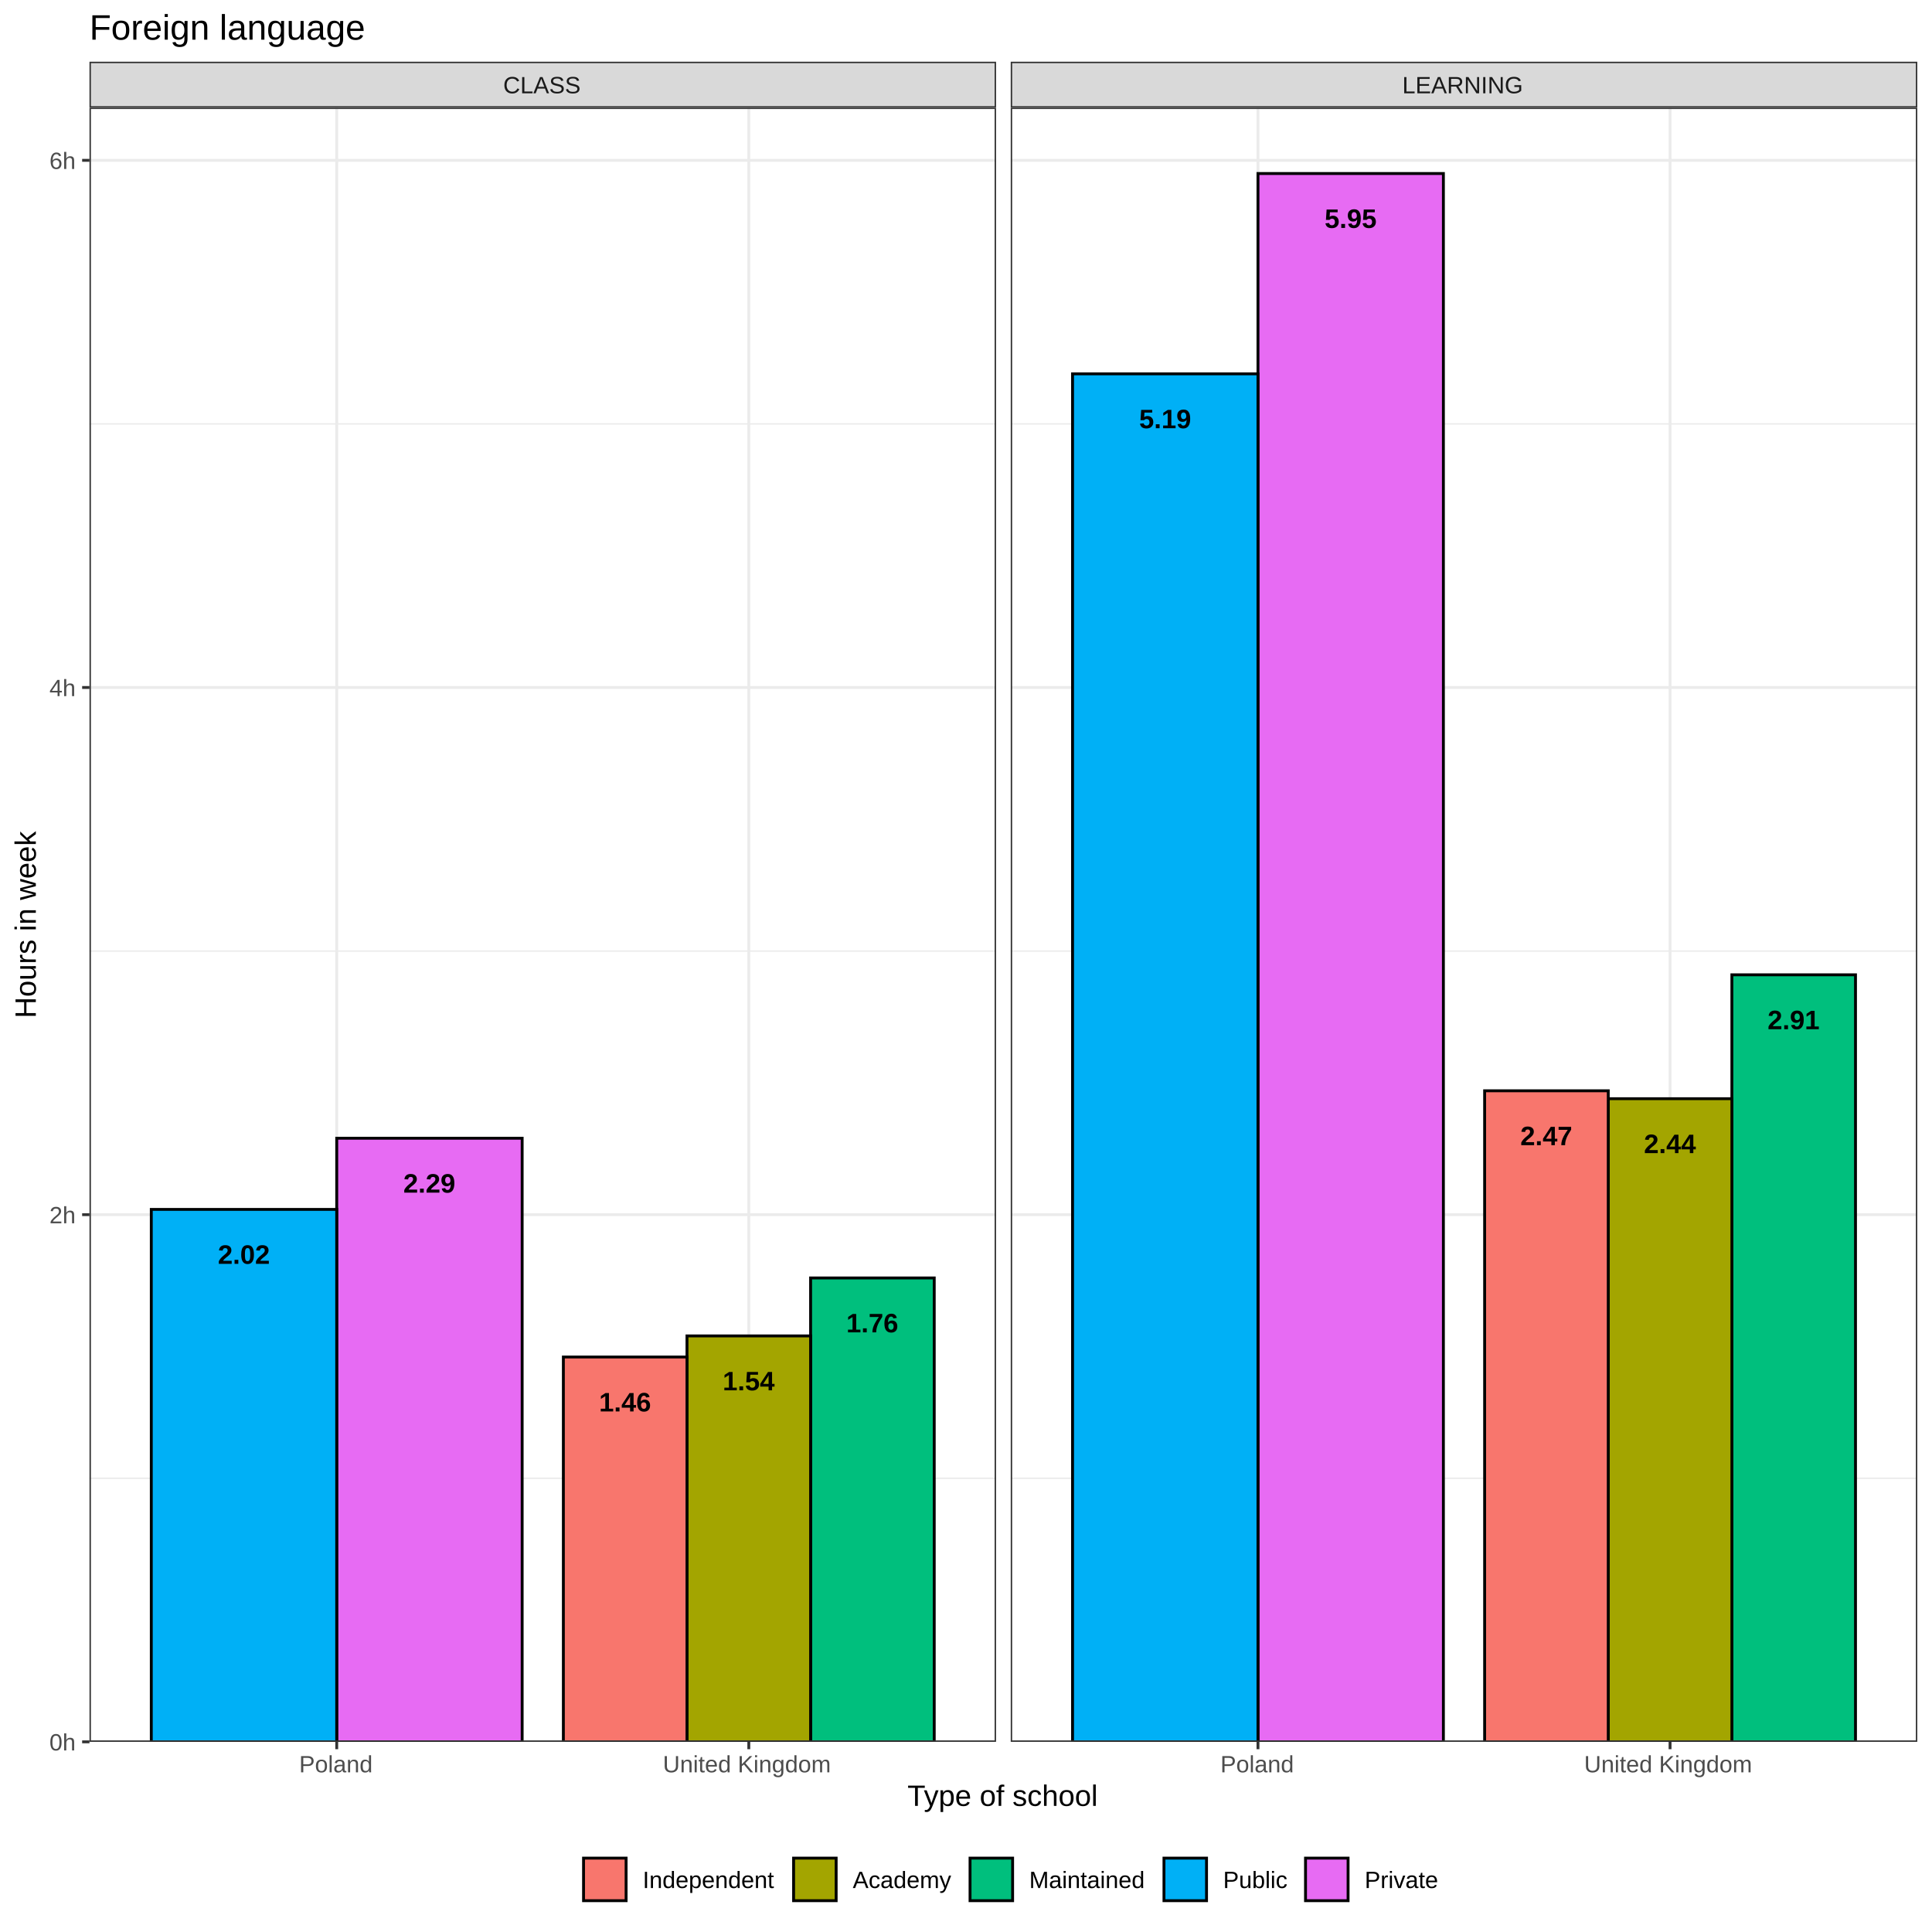
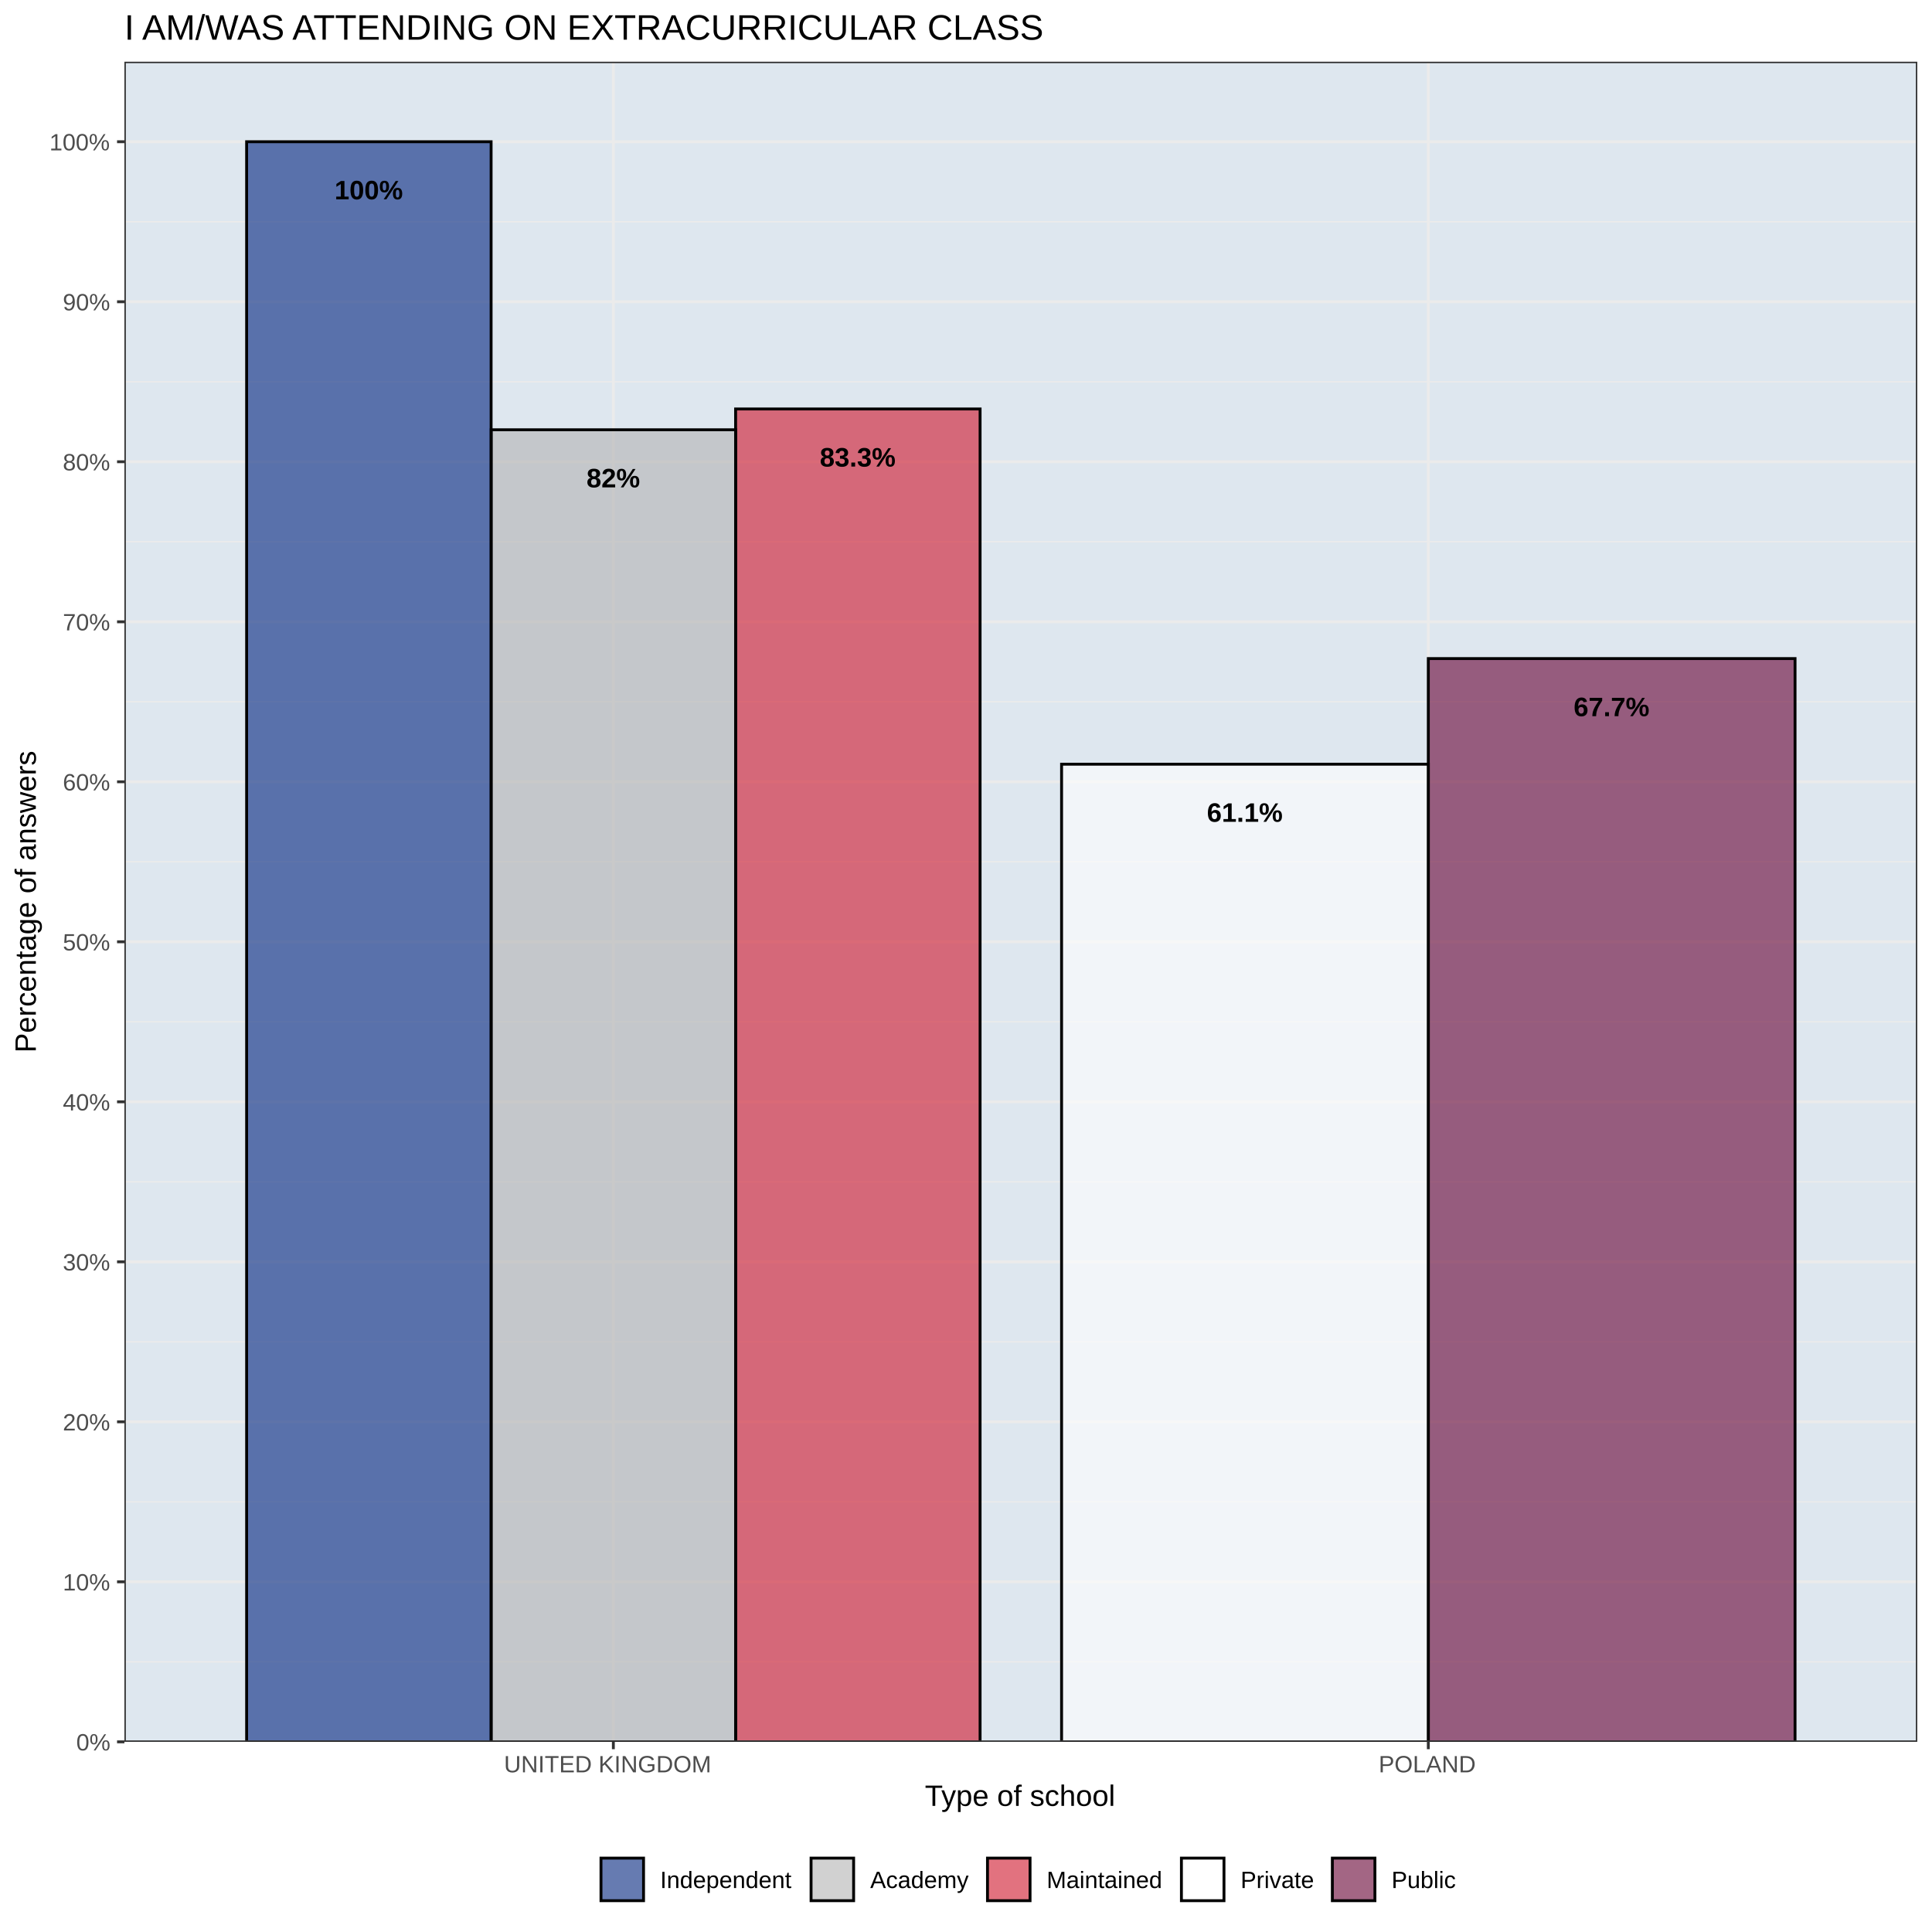
<svg xmlns="http://www.w3.org/2000/svg" viewBox="0 0 720.00 720.00">
  <defs>
    <style type="text/css">
    line, polyline, polygon, path, rect, circle {
      fill: none;
      stroke: #000000;
      stroke-linecap: round;
      stroke-linejoin: round;
      stroke-miterlimit: 10.00;
    }
  </style>
  </defs>
  <rect width="100%" height="100%" style="stroke: none; fill: #FFFFFF;" />
  <rect x="0.00" y="0.00" width="720.00" height="720.00" style="stroke-width: 1.07; stroke: #FFFFFF; fill: #FFFFFF;" />
  <defs>
-     <clipPath id="cpMzMuMzV8MzcxLjIwfDY0OS4xNHw0MC4xMA==">
-       <rect x="33.35" y="40.10" width="337.85" height="609.03" />
+     <clipPath id="cpNDYuMzZ8NzE0LjUyfDY0OS4xNHwyMy4wMQ==">
+       <rect x="46.36" y="23.01" width="668.16" height="626.13" />
    </clipPath>
  </defs>
-   <rect x="33.35" y="40.10" width="337.85" height="609.03" style="stroke-width: 1.07; stroke: none; fill: #FFFFFF;" clip-path="url(#cpMzMuMzV8MzcxLjIwfDY0OS4xNHw0MC4xMA==)" />
-   <polyline points="33.35,550.90 371.20,550.90 " style="stroke-width: 0.53; stroke: #EBEBEB; stroke-linecap: butt;" clip-path="url(#cpMzMuMzV8MzcxLjIwfDY0OS4xNHw0MC4xMA==)" />
-   <polyline points="33.35,354.44 371.20,354.44 " style="stroke-width: 0.53; stroke: #EBEBEB; stroke-linecap: butt;" clip-path="url(#cpMzMuMzV8MzcxLjIwfDY0OS4xNHw0MC4xMA==)" />
-   <polyline points="33.35,157.98 371.20,157.98 " style="stroke-width: 0.53; stroke: #EBEBEB; stroke-linecap: butt;" clip-path="url(#cpMzMuMzV8MzcxLjIwfDY0OS4xNHw0MC4xMA==)" />
-   <polyline points="33.35,649.14 371.20,649.14 " style="stroke-width: 1.07; stroke: #EBEBEB; stroke-linecap: butt;" clip-path="url(#cpMzMuMzV8MzcxLjIwfDY0OS4xNHw0MC4xMA==)" />
-   <polyline points="33.35,452.67 371.20,452.67 " style="stroke-width: 1.07; stroke: #EBEBEB; stroke-linecap: butt;" clip-path="url(#cpMzMuMzV8MzcxLjIwfDY0OS4xNHw0MC4xMA==)" />
-   <polyline points="33.35,256.21 371.20,256.21 " style="stroke-width: 1.07; stroke: #EBEBEB; stroke-linecap: butt;" clip-path="url(#cpMzMuMzV8MzcxLjIwfDY0OS4xNHw0MC4xMA==)" />
-   <polyline points="33.35,59.75 371.20,59.75 " style="stroke-width: 1.07; stroke: #EBEBEB; stroke-linecap: butt;" clip-path="url(#cpMzMuMzV8MzcxLjIwfDY0OS4xNHw0MC4xMA==)" />
-   <polyline points="125.49,649.14 125.49,40.10 " style="stroke-width: 1.07; stroke: #EBEBEB; stroke-linecap: butt;" clip-path="url(#cpMzMuMzV8MzcxLjIwfDY0OS4xNHw0MC4xMA==)" />
-   <polyline points="279.06,649.14 279.06,40.10 " style="stroke-width: 1.07; stroke: #EBEBEB; stroke-linecap: butt;" clip-path="url(#cpMzMuMzV8MzcxLjIwfDY0OS4xNHw0MC4xMA==)" />
-   <rect x="125.49" y="424.19" width="69.10" height="224.95" style="stroke-width: 1.07; stroke-linecap: square; stroke-linejoin: miter; fill: #E76BF3;" clip-path="url(#cpMzMuMzV8MzcxLjIwfDY0OS4xNHw0MC4xMA==)" />
-   <rect x="56.38" y="450.71" width="69.10" height="198.43" style="stroke-width: 1.07; stroke-linecap: square; stroke-linejoin: miter; fill: #00B0F6;" clip-path="url(#cpMzMuMzV8MzcxLjIwfDY0OS4xNHw0MC4xMA==)" />
-   <rect x="302.09" y="476.25" width="46.07" height="172.89" style="stroke-width: 1.07; stroke-linecap: square; stroke-linejoin: miter; fill: #00BF7D;" clip-path="url(#cpMzMuMzV8MzcxLjIwfDY0OS4xNHw0MC4xMA==)" />
-   <rect x="256.02" y="497.86" width="46.07" height="151.28" style="stroke-width: 1.07; stroke-linecap: square; stroke-linejoin: miter; fill: #A3A500;" clip-path="url(#cpMzMuMzV8MzcxLjIwfDY0OS4xNHw0MC4xMA==)" />
-   <rect x="209.95" y="505.72" width="46.07" height="143.42" style="stroke-width: 1.07; stroke-linecap: square; stroke-linejoin: miter; fill: #F8766D;" clip-path="url(#cpMzMuMzV8MzcxLjIwfDY0OS4xNHw0MC4xMA==)" />
-   <g clip-path="url(#cpMzMuMzV8MzcxLjIwfDY0OS4xNHw0MC4xMA==)">
-     <text x="150.31" y="444.46" style="font-size: 9.96px; font-weight: bold; font-family: Arial;" textLength="19.46px" lengthAdjust="spacingAndGlyphs">2.29</text>
+   <rect x="46.36" y="23.01" width="668.16" height="626.13" style="stroke-width: 1.07; stroke: none; fill: #DEE7EF;" clip-path="url(#cpNDYuMzZ8NzE0LjUyfDY0OS4xNHwyMy4wMQ==)" />
+   <polyline points="46.36,619.32 714.52,619.32 " style="stroke-width: 0.53; stroke: #EBEBEB; stroke-linecap: butt;" clip-path="url(#cpNDYuMzZ8NzE0LjUyfDY0OS4xNHwyMy4wMQ==)" />
+   <polyline points="46.36,559.69 714.52,559.69 " style="stroke-width: 0.53; stroke: #EBEBEB; stroke-linecap: butt;" clip-path="url(#cpNDYuMzZ8NzE0LjUyfDY0OS4xNHwyMy4wMQ==)" />
+   <polyline points="46.36,500.06 714.52,500.06 " style="stroke-width: 0.53; stroke: #EBEBEB; stroke-linecap: butt;" clip-path="url(#cpNDYuMzZ8NzE0LjUyfDY0OS4xNHwyMy4wMQ==)" />
+   <polyline points="46.36,440.43 714.52,440.43 " style="stroke-width: 0.53; stroke: #EBEBEB; stroke-linecap: butt;" clip-path="url(#cpNDYuMzZ8NzE0LjUyfDY0OS4xNHwyMy4wMQ==)" />
+   <polyline points="46.36,380.79 714.52,380.79 " style="stroke-width: 0.53; stroke: #EBEBEB; stroke-linecap: butt;" clip-path="url(#cpNDYuMzZ8NzE0LjUyfDY0OS4xNHwyMy4wMQ==)" />
+   <polyline points="46.36,321.16 714.52,321.16 " style="stroke-width: 0.53; stroke: #EBEBEB; stroke-linecap: butt;" clip-path="url(#cpNDYuMzZ8NzE0LjUyfDY0OS4xNHwyMy4wMQ==)" />
+   <polyline points="46.36,261.53 714.52,261.53 " style="stroke-width: 0.53; stroke: #EBEBEB; stroke-linecap: butt;" clip-path="url(#cpNDYuMzZ8NzE0LjUyfDY0OS4xNHwyMy4wMQ==)" />
+   <polyline points="46.36,201.90 714.52,201.90 " style="stroke-width: 0.53; stroke: #EBEBEB; stroke-linecap: butt;" clip-path="url(#cpNDYuMzZ8NzE0LjUyfDY0OS4xNHwyMy4wMQ==)" />
+   <polyline points="46.36,142.27 714.52,142.27 " style="stroke-width: 0.53; stroke: #EBEBEB; stroke-linecap: butt;" clip-path="url(#cpNDYuMzZ8NzE0LjUyfDY0OS4xNHwyMy4wMQ==)" />
+   <polyline points="46.36,82.64 714.52,82.64 " style="stroke-width: 0.53; stroke: #EBEBEB; stroke-linecap: butt;" clip-path="url(#cpNDYuMzZ8NzE0LjUyfDY0OS4xNHwyMy4wMQ==)" />
+   <polyline points="46.36,23.01 714.52,23.01 " style="stroke-width: 0.53; stroke: #EBEBEB; stroke-linecap: butt;" clip-path="url(#cpNDYuMzZ8NzE0LjUyfDY0OS4xNHwyMy4wMQ==)" />
+   <polyline points="46.36,649.14 714.52,649.14 " style="stroke-width: 1.07; stroke: #EBEBEB; stroke-linecap: butt;" clip-path="url(#cpNDYuMzZ8NzE0LjUyfDY0OS4xNHwyMy4wMQ==)" />
+   <polyline points="46.36,589.50 714.52,589.50 " style="stroke-width: 1.07; stroke: #EBEBEB; stroke-linecap: butt;" clip-path="url(#cpNDYuMzZ8NzE0LjUyfDY0OS4xNHwyMy4wMQ==)" />
+   <polyline points="46.36,529.87 714.52,529.87 " style="stroke-width: 1.07; stroke: #EBEBEB; stroke-linecap: butt;" clip-path="url(#cpNDYuMzZ8NzE0LjUyfDY0OS4xNHwyMy4wMQ==)" />
+   <polyline points="46.36,470.24 714.52,470.24 " style="stroke-width: 1.07; stroke: #EBEBEB; stroke-linecap: butt;" clip-path="url(#cpNDYuMzZ8NzE0LjUyfDY0OS4xNHwyMy4wMQ==)" />
+   <polyline points="46.36,410.61 714.52,410.61 " style="stroke-width: 1.07; stroke: #EBEBEB; stroke-linecap: butt;" clip-path="url(#cpNDYuMzZ8NzE0LjUyfDY0OS4xNHwyMy4wMQ==)" />
+   <polyline points="46.36,350.98 714.52,350.98 " style="stroke-width: 1.07; stroke: #EBEBEB; stroke-linecap: butt;" clip-path="url(#cpNDYuMzZ8NzE0LjUyfDY0OS4xNHwyMy4wMQ==)" />
+   <polyline points="46.36,291.35 714.52,291.35 " style="stroke-width: 1.07; stroke: #EBEBEB; stroke-linecap: butt;" clip-path="url(#cpNDYuMzZ8NzE0LjUyfDY0OS4xNHwyMy4wMQ==)" />
+   <polyline points="46.36,231.72 714.52,231.72 " style="stroke-width: 1.07; stroke: #EBEBEB; stroke-linecap: butt;" clip-path="url(#cpNDYuMzZ8NzE0LjUyfDY0OS4xNHwyMy4wMQ==)" />
+   <polyline points="46.36,172.08 714.52,172.08 " style="stroke-width: 1.07; stroke: #EBEBEB; stroke-linecap: butt;" clip-path="url(#cpNDYuMzZ8NzE0LjUyfDY0OS4xNHwyMy4wMQ==)" />
+   <polyline points="46.36,112.45 714.52,112.45 " style="stroke-width: 1.07; stroke: #EBEBEB; stroke-linecap: butt;" clip-path="url(#cpNDYuMzZ8NzE0LjUyfDY0OS4xNHwyMy4wMQ==)" />
+   <polyline points="46.36,52.82 714.52,52.82 " style="stroke-width: 1.07; stroke: #EBEBEB; stroke-linecap: butt;" clip-path="url(#cpNDYuMzZ8NzE0LjUyfDY0OS4xNHwyMy4wMQ==)" />
+   <polyline points="228.58,649.14 228.58,23.01 " style="stroke-width: 1.07; stroke: #EBEBEB; stroke-linecap: butt;" clip-path="url(#cpNDYuMzZ8NzE0LjUyfDY0OS4xNHwyMy4wMQ==)" />
+   <polyline points="532.29,649.14 532.29,23.01 " style="stroke-width: 1.07; stroke: #EBEBEB; stroke-linecap: butt;" clip-path="url(#cpNDYuMzZ8NzE0LjUyfDY0OS4xNHwyMy4wMQ==)" />
+   <rect x="274.14" y="152.41" width="91.11" height="496.73" style="stroke-width: 1.07; stroke-linecap: square; stroke-linejoin: miter; fill: #CF142B; fill-opacity: 0.60;" clip-path="url(#cpNDYuMzZ8NzE0LjUyfDY0OS4xNHwyMy4wMQ==)" />
+   <rect x="183.03" y="160.16" width="91.11" height="488.98" style="stroke-width: 1.07; stroke-linecap: square; stroke-linejoin: miter; fill: #B3B3B3; fill-opacity: 0.60;" clip-path="url(#cpNDYuMzZ8NzE0LjUyfDY0OS4xNHwyMy4wMQ==)" />
+   <rect x="91.91" y="52.82" width="91.11" height="596.31" style="stroke-width: 1.07; stroke-linecap: square; stroke-linejoin: miter; fill: #00247D; fill-opacity: 0.60;" clip-path="url(#cpNDYuMzZ8NzE0LjUyfDY0OS4xNHwyMy4wMQ==)" />
+   <rect x="532.29" y="245.43" width="136.67" height="403.70" style="stroke-width: 1.07; stroke-linecap: square; stroke-linejoin: miter; fill: #660033; fill-opacity: 0.60;" clip-path="url(#cpNDYuMzZ8NzE0LjUyfDY0OS4xNHwyMy4wMQ==)" />
+   <rect x="395.62" y="284.79" width="136.67" height="364.35" style="stroke-width: 1.07; stroke-linecap: square; stroke-linejoin: miter; fill: #FFFFFF; fill-opacity: 0.60;" clip-path="url(#cpNDYuMzZ8NzE0LjUyfDY0OS4xNHwyMy4wMQ==)" />
+   <g clip-path="url(#cpNDYuMzZ8NzE0LjUyfDY0OS4xNHwyMy4wMQ==)">
+     <text x="305.52" y="173.87" style="font-size: 9.96px; font-weight: bold; font-family: Arial;" textLength="28.35px" lengthAdjust="spacingAndGlyphs">83.3%</text>
  </g>
-   <g clip-path="url(#cpMzMuMzV8MzcxLjIwfDY0OS4xNHw0MC4xMA==)">
-     <text x="81.20" y="470.99" style="font-size: 9.96px; font-weight: bold; font-family: Arial;" textLength="19.46px" lengthAdjust="spacingAndGlyphs">2.02</text>
+   <g clip-path="url(#cpNDYuMzZ8NzE0LjUyfDY0OS4xNHwyMy4wMQ==)">
+     <text x="218.58" y="181.63" style="font-size: 9.96px; font-weight: bold; font-family: Arial;" textLength="20.01px" lengthAdjust="spacingAndGlyphs">82%</text>
  </g>
-   <g clip-path="url(#cpMzMuMzV8MzcxLjIwfDY0OS4xNHw0MC4xMA==)">
-     <text x="315.39" y="496.53" style="font-size: 9.96px; font-weight: bold; font-family: Arial;" textLength="19.46px" lengthAdjust="spacingAndGlyphs">1.76</text>
+   <g clip-path="url(#cpNDYuMzZ8NzE0LjUyfDY0OS4xNHwyMy4wMQ==)">
+     <text x="124.68" y="74.29" style="font-size: 9.96px; font-weight: bold; font-family: Arial;" textLength="25.58px" lengthAdjust="spacingAndGlyphs">100%</text>
  </g>
-   <g clip-path="url(#cpMzMuMzV8MzcxLjIwfDY0OS4xNHw0MC4xMA==)">
-     <text x="269.32" y="518.14" style="font-size: 9.96px; font-weight: bold; font-family: Arial;" textLength="19.46px" lengthAdjust="spacingAndGlyphs">1.54</text>
+   <g clip-path="url(#cpNDYuMzZ8NzE0LjUyfDY0OS4xNHwyMy4wMQ==)">
+     <text x="586.45" y="266.90" style="font-size: 9.96px; font-weight: bold; font-family: Arial;" textLength="28.35px" lengthAdjust="spacingAndGlyphs">67.7%</text>
  </g>
-   <g clip-path="url(#cpMzMuMzV8MzcxLjIwfDY0OS4xNHw0MC4xMA==)">
-     <text x="223.25" y="526.00" style="font-size: 9.96px; font-weight: bold; font-family: Arial;" textLength="19.46px" lengthAdjust="spacingAndGlyphs">1.46</text>
+   <g clip-path="url(#cpNDYuMzZ8NzE0LjUyfDY0OS4xNHwyMy4wMQ==)">
+     <text x="449.78" y="306.26" style="font-size: 9.96px; font-weight: bold; font-family: Arial;" textLength="28.35px" lengthAdjust="spacingAndGlyphs">61.1%</text>
  </g>
-   <rect x="33.35" y="40.10" width="337.85" height="609.03" style="stroke-width: 1.07; stroke: #333333;" clip-path="url(#cpMzMuMzV8MzcxLjIwfDY0OS4xNHw0MC4xMA==)" />
+   <rect x="46.36" y="23.01" width="668.16" height="626.13" style="stroke-width: 1.07; stroke: #333333;" clip-path="url(#cpNDYuMzZ8NzE0LjUyfDY0OS4xNHwyMy4wMQ==)" />
  <defs>
    <clipPath id="cpMC4wMHw3MjAuMDB8NzIwLjAwfDAuMDA=">
      <rect x="0.00" y="0.00" width="720.00" height="720.00" />
    </clipPath>
  </defs>
-   <defs>
-     <clipPath id="cpMzc2LjY3fDcxNC41Mnw2NDkuMTR8NDAuMTA=">
-       <rect x="376.67" y="40.10" width="337.85" height="609.03" />
-     </clipPath>
-   </defs>
-   <rect x="376.67" y="40.10" width="337.85" height="609.03" style="stroke-width: 1.07; stroke: none; fill: #FFFFFF;" clip-path="url(#cpMzc2LjY3fDcxNC41Mnw2NDkuMTR8NDAuMTA=)" />
-   <polyline points="376.67,550.90 714.52,550.90 " style="stroke-width: 0.53; stroke: #EBEBEB; stroke-linecap: butt;" clip-path="url(#cpMzc2LjY3fDcxNC41Mnw2NDkuMTR8NDAuMTA=)" />
-   <polyline points="376.67,354.44 714.52,354.44 " style="stroke-width: 0.53; stroke: #EBEBEB; stroke-linecap: butt;" clip-path="url(#cpMzc2LjY3fDcxNC41Mnw2NDkuMTR8NDAuMTA=)" />
-   <polyline points="376.67,157.98 714.52,157.98 " style="stroke-width: 0.53; stroke: #EBEBEB; stroke-linecap: butt;" clip-path="url(#cpMzc2LjY3fDcxNC41Mnw2NDkuMTR8NDAuMTA=)" />
-   <polyline points="376.67,649.14 714.52,649.14 " style="stroke-width: 1.07; stroke: #EBEBEB; stroke-linecap: butt;" clip-path="url(#cpMzc2LjY3fDcxNC41Mnw2NDkuMTR8NDAuMTA=)" />
-   <polyline points="376.67,452.67 714.52,452.67 " style="stroke-width: 1.07; stroke: #EBEBEB; stroke-linecap: butt;" clip-path="url(#cpMzc2LjY3fDcxNC41Mnw2NDkuMTR8NDAuMTA=)" />
-   <polyline points="376.67,256.21 714.52,256.21 " style="stroke-width: 1.07; stroke: #EBEBEB; stroke-linecap: butt;" clip-path="url(#cpMzc2LjY3fDcxNC41Mnw2NDkuMTR8NDAuMTA=)" />
-   <polyline points="376.67,59.75 714.52,59.75 " style="stroke-width: 1.07; stroke: #EBEBEB; stroke-linecap: butt;" clip-path="url(#cpMzc2LjY3fDcxNC41Mnw2NDkuMTR8NDAuMTA=)" />
-   <polyline points="468.81,649.14 468.81,40.10 " style="stroke-width: 1.07; stroke: #EBEBEB; stroke-linecap: butt;" clip-path="url(#cpMzc2LjY3fDcxNC41Mnw2NDkuMTR8NDAuMTA=)" />
-   <polyline points="622.38,649.14 622.38,40.10 " style="stroke-width: 1.07; stroke: #EBEBEB; stroke-linecap: butt;" clip-path="url(#cpMzc2LjY3fDcxNC41Mnw2NDkuMTR8NDAuMTA=)" />
-   <rect x="468.81" y="64.66" width="69.10" height="584.48" style="stroke-width: 1.07; stroke-linecap: square; stroke-linejoin: miter; fill: #E76BF3;" clip-path="url(#cpMzc2LjY3fDcxNC41Mnw2NDkuMTR8NDAuMTA=)" />
-   <rect x="399.71" y="139.31" width="69.10" height="509.82" style="stroke-width: 1.07; stroke-linecap: square; stroke-linejoin: miter; fill: #00B0F6;" clip-path="url(#cpMzc2LjY3fDcxNC41Mnw2NDkuMTR8NDAuMTA=)" />
-   <rect x="645.42" y="363.28" width="46.07" height="285.85" style="stroke-width: 1.07; stroke-linecap: square; stroke-linejoin: miter; fill: #00BF7D;" clip-path="url(#cpMzc2LjY3fDcxNC41Mnw2NDkuMTR8NDAuMTA=)" />
-   <rect x="599.35" y="409.45" width="46.07" height="239.68" style="stroke-width: 1.07; stroke-linecap: square; stroke-linejoin: miter; fill: #A3A500;" clip-path="url(#cpMzc2LjY3fDcxNC41Mnw2NDkuMTR8NDAuMTA=)" />
-   <rect x="553.28" y="406.50" width="46.07" height="242.63" style="stroke-width: 1.07; stroke-linecap: square; stroke-linejoin: miter; fill: #F8766D;" clip-path="url(#cpMzc2LjY3fDcxNC41Mnw2NDkuMTR8NDAuMTA=)" />
-   <g clip-path="url(#cpMzc2LjY3fDcxNC41Mnw2NDkuMTR8NDAuMTA=)">
-     <text x="493.64" y="84.94" style="font-size: 9.96px; font-weight: bold; font-family: Arial;" textLength="19.46px" lengthAdjust="spacingAndGlyphs">5.95</text>
-   </g>
-   <g clip-path="url(#cpMzc2LjY3fDcxNC41Mnw2NDkuMTR8NDAuMTA=)">
-     <text x="424.53" y="159.59" style="font-size: 9.96px; font-weight: bold; font-family: Arial;" textLength="19.46px" lengthAdjust="spacingAndGlyphs">5.19</text>
-   </g>
-   <g clip-path="url(#cpMzc2LjY3fDcxNC41Mnw2NDkuMTR8NDAuMTA=)">
-     <text x="658.72" y="383.56" style="font-size: 9.96px; font-weight: bold; font-family: Arial;" textLength="19.46px" lengthAdjust="spacingAndGlyphs">2.91</text>
-   </g>
-   <g clip-path="url(#cpMzc2LjY3fDcxNC41Mnw2NDkuMTR8NDAuMTA=)">
-     <text x="612.65" y="429.73" style="font-size: 9.96px; font-weight: bold; font-family: Arial;" textLength="19.46px" lengthAdjust="spacingAndGlyphs">2.44</text>
-   </g>
-   <g clip-path="url(#cpMzc2LjY3fDcxNC41Mnw2NDkuMTR8NDAuMTA=)">
-     <text x="566.58" y="426.78" style="font-size: 9.96px; font-weight: bold; font-family: Arial;" textLength="19.46px" lengthAdjust="spacingAndGlyphs">2.47</text>
-   </g>
-   <rect x="376.67" y="40.10" width="337.85" height="609.03" style="stroke-width: 1.07; stroke: #333333;" clip-path="url(#cpMzc2LjY3fDcxNC41Mnw2NDkuMTR8NDAuMTA=)" />
-   <defs>
-     <clipPath id="cpMC4wMHw3MjAuMDB8NzIwLjAwfDAuMDA=">
-       <rect x="0.00" y="0.00" width="720.00" height="720.00" />
-     </clipPath>
-   </defs>
-   <defs>
-     <clipPath id="cpMzMuMzV8MzcxLjIwfDQwLjEwfDIzLjAx">
-       <rect x="33.35" y="23.01" width="337.85" height="17.10" />
-     </clipPath>
-   </defs>
-   <rect x="33.35" y="23.01" width="337.85" height="17.10" style="stroke-width: 1.07; stroke: #333333; fill: #D9D9D9;" clip-path="url(#cpMzMuMzV8MzcxLjIwfDQwLjEwfDIzLjAx)" />
-   <g clip-path="url(#cpMzMuMzV8MzcxLjIwfDQwLjEwfDIzLjAx)">
-     <text x="187.52" y="34.77" style="font-size: 8.80px; fill: #1A1A1A; font-family: Arial;" textLength="29.51px" lengthAdjust="spacingAndGlyphs">CLASS</text>
-   </g>
-   <defs>
-     <clipPath id="cpMC4wMHw3MjAuMDB8NzIwLjAwfDAuMDA=">
-       <rect x="0.00" y="0.00" width="720.00" height="720.00" />
-     </clipPath>
-   </defs>
-   <defs>
-     <clipPath id="cpMzc2LjY3fDcxNC41Mnw0MC4xMHwyMy4wMQ==">
-       <rect x="376.67" y="23.01" width="337.85" height="17.10" />
-     </clipPath>
-   </defs>
-   <rect x="376.67" y="23.01" width="337.85" height="17.10" style="stroke-width: 1.07; stroke: #333333; fill: #D9D9D9;" clip-path="url(#cpMzc2LjY3fDcxNC41Mnw0MC4xMHwyMy4wMQ==)" />
-   <g clip-path="url(#cpMzc2LjY3fDcxNC41Mnw0MC4xMHwyMy4wMQ==)">
-     <text x="522.59" y="34.77" style="font-size: 8.80px; fill: #1A1A1A; font-family: Arial;" textLength="46.01px" lengthAdjust="spacingAndGlyphs">LEARNING</text>
-   </g>
-   <defs>
-     <clipPath id="cpMC4wMHw3MjAuMDB8NzIwLjAwfDAuMDA=">
-       <rect x="0.00" y="0.00" width="720.00" height="720.00" />
-     </clipPath>
-   </defs>
-   <polyline points="125.49,651.88 125.49,649.14 " style="stroke-width: 1.07; stroke: #333333; stroke-linecap: butt;" clip-path="url(#cpMC4wMHw3MjAuMDB8NzIwLjAwfDAuMDA=)" />
-   <polyline points="279.06,651.88 279.06,649.14 " style="stroke-width: 1.07; stroke: #333333; stroke-linecap: butt;" clip-path="url(#cpMC4wMHw3MjAuMDB8NzIwLjAwfDAuMDA=)" />
  <g clip-path="url(#cpMC4wMHw3MjAuMDB8NzIwLjAwfDAuMDA=)">
-     <text x="111.48" y="660.50" style="font-size: 8.80px; fill: #4D4D4D; font-family: Arial;" textLength="28.02px" lengthAdjust="spacingAndGlyphs">Poland</text>
+     <text x="28.42" y="652.35" style="font-size: 8.80px; fill: #4D4D4D; font-family: Arial;" textLength="13.01px" lengthAdjust="spacingAndGlyphs">0%</text>
  </g>
  <g clip-path="url(#cpMC4wMHw3MjAuMDB8NzIwLjAwfDAuMDA=)">
-     <text x="247.04" y="660.50" style="font-size: 8.80px; fill: #4D4D4D; font-family: Arial;" textLength="64.04px" lengthAdjust="spacingAndGlyphs">United Kingdom</text>
-   </g>
-   <polyline points="468.81,651.88 468.81,649.14 " style="stroke-width: 1.07; stroke: #333333; stroke-linecap: butt;" clip-path="url(#cpMC4wMHw3MjAuMDB8NzIwLjAwfDAuMDA=)" />
-   <polyline points="622.38,651.88 622.38,649.14 " style="stroke-width: 1.07; stroke: #333333; stroke-linecap: butt;" clip-path="url(#cpMC4wMHw3MjAuMDB8NzIwLjAwfDAuMDA=)" />
-   <g clip-path="url(#cpMC4wMHw3MjAuMDB8NzIwLjAwfDAuMDA=)">
-     <text x="454.80" y="660.50" style="font-size: 8.80px; fill: #4D4D4D; font-family: Arial;" textLength="28.02px" lengthAdjust="spacingAndGlyphs">Poland</text>
+     <text x="23.41" y="592.72" style="font-size: 8.80px; fill: #4D4D4D; font-family: Arial;" textLength="18.01px" lengthAdjust="spacingAndGlyphs">10%</text>
  </g>
  <g clip-path="url(#cpMC4wMHw3MjAuMDB8NzIwLjAwfDAuMDA=)">
-     <text x="590.36" y="660.50" style="font-size: 8.80px; fill: #4D4D4D; font-family: Arial;" textLength="64.04px" lengthAdjust="spacingAndGlyphs">United Kingdom</text>
+     <text x="23.41" y="533.09" style="font-size: 8.80px; fill: #4D4D4D; font-family: Arial;" textLength="18.01px" lengthAdjust="spacingAndGlyphs">20%</text>
  </g>
  <g clip-path="url(#cpMC4wMHw3MjAuMDB8NzIwLjAwfDAuMDA=)">
-     <text x="18.41" y="652.35" style="font-size: 8.80px; fill: #4D4D4D; font-family: Arial;" textLength="10.01px" lengthAdjust="spacingAndGlyphs">0h</text>
+     <text x="23.41" y="473.46" style="font-size: 8.80px; fill: #4D4D4D; font-family: Arial;" textLength="18.01px" lengthAdjust="spacingAndGlyphs">30%</text>
  </g>
  <g clip-path="url(#cpMC4wMHw3MjAuMDB8NzIwLjAwfDAuMDA=)">
-     <text x="18.41" y="455.89" style="font-size: 8.80px; fill: #4D4D4D; font-family: Arial;" textLength="10.01px" lengthAdjust="spacingAndGlyphs">2h</text>
+     <text x="23.41" y="413.83" style="font-size: 8.80px; fill: #4D4D4D; font-family: Arial;" textLength="18.01px" lengthAdjust="spacingAndGlyphs">40%</text>
  </g>
  <g clip-path="url(#cpMC4wMHw3MjAuMDB8NzIwLjAwfDAuMDA=)">
-     <text x="18.41" y="259.43" style="font-size: 8.80px; fill: #4D4D4D; font-family: Arial;" textLength="10.01px" lengthAdjust="spacingAndGlyphs">4h</text>
+     <text x="23.41" y="354.20" style="font-size: 8.80px; fill: #4D4D4D; font-family: Arial;" textLength="18.01px" lengthAdjust="spacingAndGlyphs">50%</text>
  </g>
  <g clip-path="url(#cpMC4wMHw3MjAuMDB8NzIwLjAwfDAuMDA=)">
-     <text x="18.41" y="62.97" style="font-size: 8.80px; fill: #4D4D4D; font-family: Arial;" textLength="10.01px" lengthAdjust="spacingAndGlyphs">6h</text>
-   </g>
-   <polyline points="30.61,649.14 33.35,649.14 " style="stroke-width: 1.07; stroke: #333333; stroke-linecap: butt;" clip-path="url(#cpMC4wMHw3MjAuMDB8NzIwLjAwfDAuMDA=)" />
-   <polyline points="30.61,452.67 33.35,452.67 " style="stroke-width: 1.07; stroke: #333333; stroke-linecap: butt;" clip-path="url(#cpMC4wMHw3MjAuMDB8NzIwLjAwfDAuMDA=)" />
-   <polyline points="30.61,256.21 33.35,256.21 " style="stroke-width: 1.07; stroke: #333333; stroke-linecap: butt;" clip-path="url(#cpMC4wMHw3MjAuMDB8NzIwLjAwfDAuMDA=)" />
-   <polyline points="30.61,59.75 33.35,59.75 " style="stroke-width: 1.07; stroke: #333333; stroke-linecap: butt;" clip-path="url(#cpMC4wMHw3MjAuMDB8NzIwLjAwfDAuMDA=)" />
-   <g clip-path="url(#cpMC4wMHw3MjAuMDB8NzIwLjAwfDAuMDA=)">
-     <text x="338.17" y="673.01" style="font-size: 11.00px; font-family: Arial;" textLength="71.54px" lengthAdjust="spacingAndGlyphs">Type of school</text>
+     <text x="23.41" y="294.57" style="font-size: 8.80px; fill: #4D4D4D; font-family: Arial;" textLength="18.01px" lengthAdjust="spacingAndGlyphs">60%</text>
  </g>
  <g clip-path="url(#cpMC4wMHw3MjAuMDB8NzIwLjAwfDAuMDA=)">
-     <text transform="translate(13.35,379.47) rotate(-90)" style="font-size: 11.00px; font-family: Arial;" textLength="69.70px" lengthAdjust="spacingAndGlyphs">Hours in week</text>
-   </g>
-   <rect x="205.80" y="686.28" width="336.27" height="28.24" style="stroke-width: 1.07; stroke: none; fill: #FFFFFF;" clip-path="url(#cpMC4wMHw3MjAuMDB8NzIwLjAwfDAuMDA=)" />
-   <rect x="216.76" y="691.76" width="17.28" height="17.28" style="stroke-width: 1.07; stroke: none; fill: #FFFFFF;" clip-path="url(#cpMC4wMHw3MjAuMDB8NzIwLjAwfDAuMDA=)" />
-   <rect x="217.47" y="692.47" width="15.86" height="15.86" style="stroke-width: 1.07; stroke-linecap: square; stroke-linejoin: miter; fill: #F8766D;" clip-path="url(#cpMC4wMHw3MjAuMDB8NzIwLjAwfDAuMDA=)" />
-   <rect x="295.05" y="691.76" width="17.28" height="17.28" style="stroke-width: 1.07; stroke: none; fill: #FFFFFF;" clip-path="url(#cpMC4wMHw3MjAuMDB8NzIwLjAwfDAuMDA=)" />
-   <rect x="295.75" y="692.47" width="15.86" height="15.86" style="stroke-width: 1.07; stroke-linecap: square; stroke-linejoin: miter; fill: #A3A500;" clip-path="url(#cpMC4wMHw3MjAuMDB8NzIwLjAwfDAuMDA=)" />
-   <rect x="360.80" y="691.76" width="17.28" height="17.28" style="stroke-width: 1.07; stroke: none; fill: #FFFFFF;" clip-path="url(#cpMC4wMHw3MjAuMDB8NzIwLjAwfDAuMDA=)" />
-   <rect x="361.51" y="692.47" width="15.86" height="15.86" style="stroke-width: 1.07; stroke-linecap: square; stroke-linejoin: miter; fill: #00BF7D;" clip-path="url(#cpMC4wMHw3MjAuMDB8NzIwLjAwfDAuMDA=)" />
-   <rect x="433.07" y="691.76" width="17.28" height="17.28" style="stroke-width: 1.07; stroke: none; fill: #FFFFFF;" clip-path="url(#cpMC4wMHw3MjAuMDB8NzIwLjAwfDAuMDA=)" />
-   <rect x="433.78" y="692.47" width="15.86" height="15.86" style="stroke-width: 1.07; stroke-linecap: square; stroke-linejoin: miter; fill: #00B0F6;" clip-path="url(#cpMC4wMHw3MjAuMDB8NzIwLjAwfDAuMDA=)" />
-   <rect x="485.82" y="691.76" width="17.28" height="17.28" style="stroke-width: 1.07; stroke: none; fill: #FFFFFF;" clip-path="url(#cpMC4wMHw3MjAuMDB8NzIwLjAwfDAuMDA=)" />
-   <rect x="486.53" y="692.47" width="15.86" height="15.86" style="stroke-width: 1.07; stroke-linecap: square; stroke-linejoin: miter; fill: #E76BF3;" clip-path="url(#cpMC4wMHw3MjAuMDB8NzIwLjAwfDAuMDA=)" />
-   <g clip-path="url(#cpMC4wMHw3MjAuMDB8NzIwLjAwfDAuMDA=)">
-     <text x="239.52" y="703.62" style="font-size: 8.80px; font-family: Arial;" textLength="50.05px" lengthAdjust="spacingAndGlyphs">Independent</text>
+     <text x="23.41" y="234.93" style="font-size: 8.80px; fill: #4D4D4D; font-family: Arial;" textLength="18.01px" lengthAdjust="spacingAndGlyphs">70%</text>
  </g>
  <g clip-path="url(#cpMC4wMHw3MjAuMDB8NzIwLjAwfDAuMDA=)">
-     <text x="317.81" y="703.62" style="font-size: 8.80px; font-family: Arial;" textLength="37.52px" lengthAdjust="spacingAndGlyphs">Academy</text>
+     <text x="23.41" y="175.30" style="font-size: 8.80px; fill: #4D4D4D; font-family: Arial;" textLength="18.01px" lengthAdjust="spacingAndGlyphs">80%</text>
  </g>
  <g clip-path="url(#cpMC4wMHw3MjAuMDB8NzIwLjAwfDAuMDA=)">
-     <text x="383.56" y="703.62" style="font-size: 8.80px; font-family: Arial;" textLength="44.03px" lengthAdjust="spacingAndGlyphs">Maintained</text>
+     <text x="23.41" y="115.67" style="font-size: 8.80px; fill: #4D4D4D; font-family: Arial;" textLength="18.01px" lengthAdjust="spacingAndGlyphs">90%</text>
  </g>
  <g clip-path="url(#cpMC4wMHw3MjAuMDB8NzIwLjAwfDAuMDA=)">
-     <text x="455.83" y="703.62" style="font-size: 8.80px; font-family: Arial;" textLength="24.51px" lengthAdjust="spacingAndGlyphs">Public</text>
+     <text x="18.41" y="56.04" style="font-size: 8.80px; fill: #4D4D4D; font-family: Arial;" textLength="23.02px" lengthAdjust="spacingAndGlyphs">100%</text>
+   </g>
+   <polyline points="43.62,649.14 46.36,649.14 " style="stroke-width: 1.07; stroke: #333333; stroke-linecap: butt;" clip-path="url(#cpMC4wMHw3MjAuMDB8NzIwLjAwfDAuMDA=)" />
+   <polyline points="43.62,589.50 46.36,589.50 " style="stroke-width: 1.07; stroke: #333333; stroke-linecap: butt;" clip-path="url(#cpMC4wMHw3MjAuMDB8NzIwLjAwfDAuMDA=)" />
+   <polyline points="43.62,529.87 46.36,529.87 " style="stroke-width: 1.07; stroke: #333333; stroke-linecap: butt;" clip-path="url(#cpMC4wMHw3MjAuMDB8NzIwLjAwfDAuMDA=)" />
+   <polyline points="43.62,470.24 46.36,470.24 " style="stroke-width: 1.07; stroke: #333333; stroke-linecap: butt;" clip-path="url(#cpMC4wMHw3MjAuMDB8NzIwLjAwfDAuMDA=)" />
+   <polyline points="43.62,410.61 46.36,410.61 " style="stroke-width: 1.07; stroke: #333333; stroke-linecap: butt;" clip-path="url(#cpMC4wMHw3MjAuMDB8NzIwLjAwfDAuMDA=)" />
+   <polyline points="43.62,350.98 46.36,350.98 " style="stroke-width: 1.07; stroke: #333333; stroke-linecap: butt;" clip-path="url(#cpMC4wMHw3MjAuMDB8NzIwLjAwfDAuMDA=)" />
+   <polyline points="43.62,291.35 46.36,291.35 " style="stroke-width: 1.07; stroke: #333333; stroke-linecap: butt;" clip-path="url(#cpMC4wMHw3MjAuMDB8NzIwLjAwfDAuMDA=)" />
+   <polyline points="43.62,231.72 46.36,231.72 " style="stroke-width: 1.07; stroke: #333333; stroke-linecap: butt;" clip-path="url(#cpMC4wMHw3MjAuMDB8NzIwLjAwfDAuMDA=)" />
+   <polyline points="43.62,172.08 46.36,172.08 " style="stroke-width: 1.07; stroke: #333333; stroke-linecap: butt;" clip-path="url(#cpMC4wMHw3MjAuMDB8NzIwLjAwfDAuMDA=)" />
+   <polyline points="43.62,112.45 46.36,112.45 " style="stroke-width: 1.07; stroke: #333333; stroke-linecap: butt;" clip-path="url(#cpMC4wMHw3MjAuMDB8NzIwLjAwfDAuMDA=)" />
+   <polyline points="43.62,52.82 46.36,52.82 " style="stroke-width: 1.07; stroke: #333333; stroke-linecap: butt;" clip-path="url(#cpMC4wMHw3MjAuMDB8NzIwLjAwfDAuMDA=)" />
+   <polyline points="228.58,651.88 228.58,649.14 " style="stroke-width: 1.07; stroke: #333333; stroke-linecap: butt;" clip-path="url(#cpMC4wMHw3MjAuMDB8NzIwLjAwfDAuMDA=)" />
+   <polyline points="532.29,651.88 532.29,649.14 " style="stroke-width: 1.07; stroke: #333333; stroke-linecap: butt;" clip-path="url(#cpMC4wMHw3MjAuMDB8NzIwLjAwfDAuMDA=)" />
+   <g clip-path="url(#cpMC4wMHw3MjAuMDB8NzIwLjAwfDAuMDA=)">
+     <text x="187.83" y="660.50" style="font-size: 8.80px; fill: #4D4D4D; font-family: Arial;" textLength="81.50px" lengthAdjust="spacingAndGlyphs"> UNITED KINGDOM</text>
  </g>
  <g clip-path="url(#cpMC4wMHw3MjAuMDB8NzIwLjAwfDAuMDA=)">
-     <text x="508.58" y="703.62" style="font-size: 8.80px; font-family: Arial;" textLength="28.01px" lengthAdjust="spacingAndGlyphs">Private</text>
+     <text x="513.79" y="660.50" style="font-size: 8.80px; fill: #4D4D4D; font-family: Arial;" textLength="37.01px" lengthAdjust="spacingAndGlyphs">POLAND</text>
  </g>
  <g clip-path="url(#cpMC4wMHw3MjAuMDB8NzIwLjAwfDAuMDA=)">
-     <text x="33.35" y="14.79" style="font-size: 13.20px; font-family: Arial;" textLength="101.19px" lengthAdjust="spacingAndGlyphs">Foreign language</text>
+     <text x="344.67" y="673.01" style="font-size: 11.00px; font-family: Arial;" textLength="71.54px" lengthAdjust="spacingAndGlyphs">Type of school</text>
+   </g>
+   <g clip-path="url(#cpMC4wMHw3MjAuMDB8NzIwLjAwfDAuMDA=)">
+     <text transform="translate(13.35,392.32) rotate(-90)" style="font-size: 11.00px; font-family: Arial;" textLength="112.51px" lengthAdjust="spacingAndGlyphs">Percentage of answers</text>
+   </g>
+   <rect x="212.30" y="686.28" width="336.27" height="28.24" style="stroke-width: 1.07; stroke: none; fill: #FFFFFF;" clip-path="url(#cpMC4wMHw3MjAuMDB8NzIwLjAwfDAuMDA=)" />
+   <rect x="223.26" y="691.76" width="17.28" height="17.28" style="stroke-width: 1.07; stroke: none; fill: #FFFFFF;" clip-path="url(#cpMC4wMHw3MjAuMDB8NzIwLjAwfDAuMDA=)" />
+   <rect x="223.97" y="692.47" width="15.86" height="15.86" style="stroke-width: 1.07; stroke-linecap: square; stroke-linejoin: miter; fill: #00247D; fill-opacity: 0.60;" clip-path="url(#cpMC4wMHw3MjAuMDB8NzIwLjAwfDAuMDA=)" />
+   <rect x="301.55" y="691.76" width="17.28" height="17.28" style="stroke-width: 1.07; stroke: none; fill: #FFFFFF;" clip-path="url(#cpMC4wMHw3MjAuMDB8NzIwLjAwfDAuMDA=)" />
+   <rect x="302.26" y="692.47" width="15.86" height="15.86" style="stroke-width: 1.07; stroke-linecap: square; stroke-linejoin: miter; fill: #B3B3B3; fill-opacity: 0.60;" clip-path="url(#cpMC4wMHw3MjAuMDB8NzIwLjAwfDAuMDA=)" />
+   <rect x="367.31" y="691.76" width="17.28" height="17.28" style="stroke-width: 1.07; stroke: none; fill: #FFFFFF;" clip-path="url(#cpMC4wMHw3MjAuMDB8NzIwLjAwfDAuMDA=)" />
+   <rect x="368.01" y="692.47" width="15.86" height="15.86" style="stroke-width: 1.07; stroke-linecap: square; stroke-linejoin: miter; fill: #CF142B; fill-opacity: 0.60;" clip-path="url(#cpMC4wMHw3MjAuMDB8NzIwLjAwfDAuMDA=)" />
+   <rect x="439.57" y="691.76" width="17.28" height="17.28" style="stroke-width: 1.07; stroke: none; fill: #FFFFFF;" clip-path="url(#cpMC4wMHw3MjAuMDB8NzIwLjAwfDAuMDA=)" />
+   <rect x="440.28" y="692.47" width="15.86" height="15.86" style="stroke-width: 1.07; stroke-linecap: square; stroke-linejoin: miter; fill: #FFFFFF; fill-opacity: 0.60;" clip-path="url(#cpMC4wMHw3MjAuMDB8NzIwLjAwfDAuMDA=)" />
+   <rect x="495.82" y="691.76" width="17.28" height="17.28" style="stroke-width: 1.07; stroke: none; fill: #FFFFFF;" clip-path="url(#cpMC4wMHw3MjAuMDB8NzIwLjAwfDAuMDA=)" />
+   <rect x="496.53" y="692.47" width="15.86" height="15.86" style="stroke-width: 1.07; stroke-linecap: square; stroke-linejoin: miter; fill: #660033; fill-opacity: 0.60;" clip-path="url(#cpMC4wMHw3MjAuMDB8NzIwLjAwfDAuMDA=)" />
+   <g clip-path="url(#cpMC4wMHw3MjAuMDB8NzIwLjAwfDAuMDA=)">
+     <text x="246.02" y="703.62" style="font-size: 8.80px; font-family: Arial;" textLength="50.05px" lengthAdjust="spacingAndGlyphs">Independent</text>
+   </g>
+   <g clip-path="url(#cpMC4wMHw3MjAuMDB8NzIwLjAwfDAuMDA=)">
+     <text x="324.31" y="703.62" style="font-size: 8.80px; font-family: Arial;" textLength="37.52px" lengthAdjust="spacingAndGlyphs">Academy</text>
+   </g>
+   <g clip-path="url(#cpMC4wMHw3MjAuMDB8NzIwLjAwfDAuMDA=)">
+     <text x="390.06" y="703.62" style="font-size: 8.80px; font-family: Arial;" textLength="44.03px" lengthAdjust="spacingAndGlyphs">Maintained</text>
+   </g>
+   <g clip-path="url(#cpMC4wMHw3MjAuMDB8NzIwLjAwfDAuMDA=)">
+     <text x="462.33" y="703.62" style="font-size: 8.80px; font-family: Arial;" textLength="28.01px" lengthAdjust="spacingAndGlyphs">Private</text>
+   </g>
+   <g clip-path="url(#cpMC4wMHw3MjAuMDB8NzIwLjAwfDAuMDA=)">
+     <text x="518.58" y="703.62" style="font-size: 8.80px; font-family: Arial;" textLength="24.51px" lengthAdjust="spacingAndGlyphs">Public</text>
+   </g>
+   <g clip-path="url(#cpMC4wMHw3MjAuMDB8NzIwLjAwfDAuMDA=)">
+     <text x="46.36" y="14.79" style="font-size: 13.20px; font-family: Arial;" textLength="340.21px" lengthAdjust="spacingAndGlyphs">I AM/WAS ATTENDING ON EXTRACURRICULAR CLASS</text>
  </g>
</svg>
